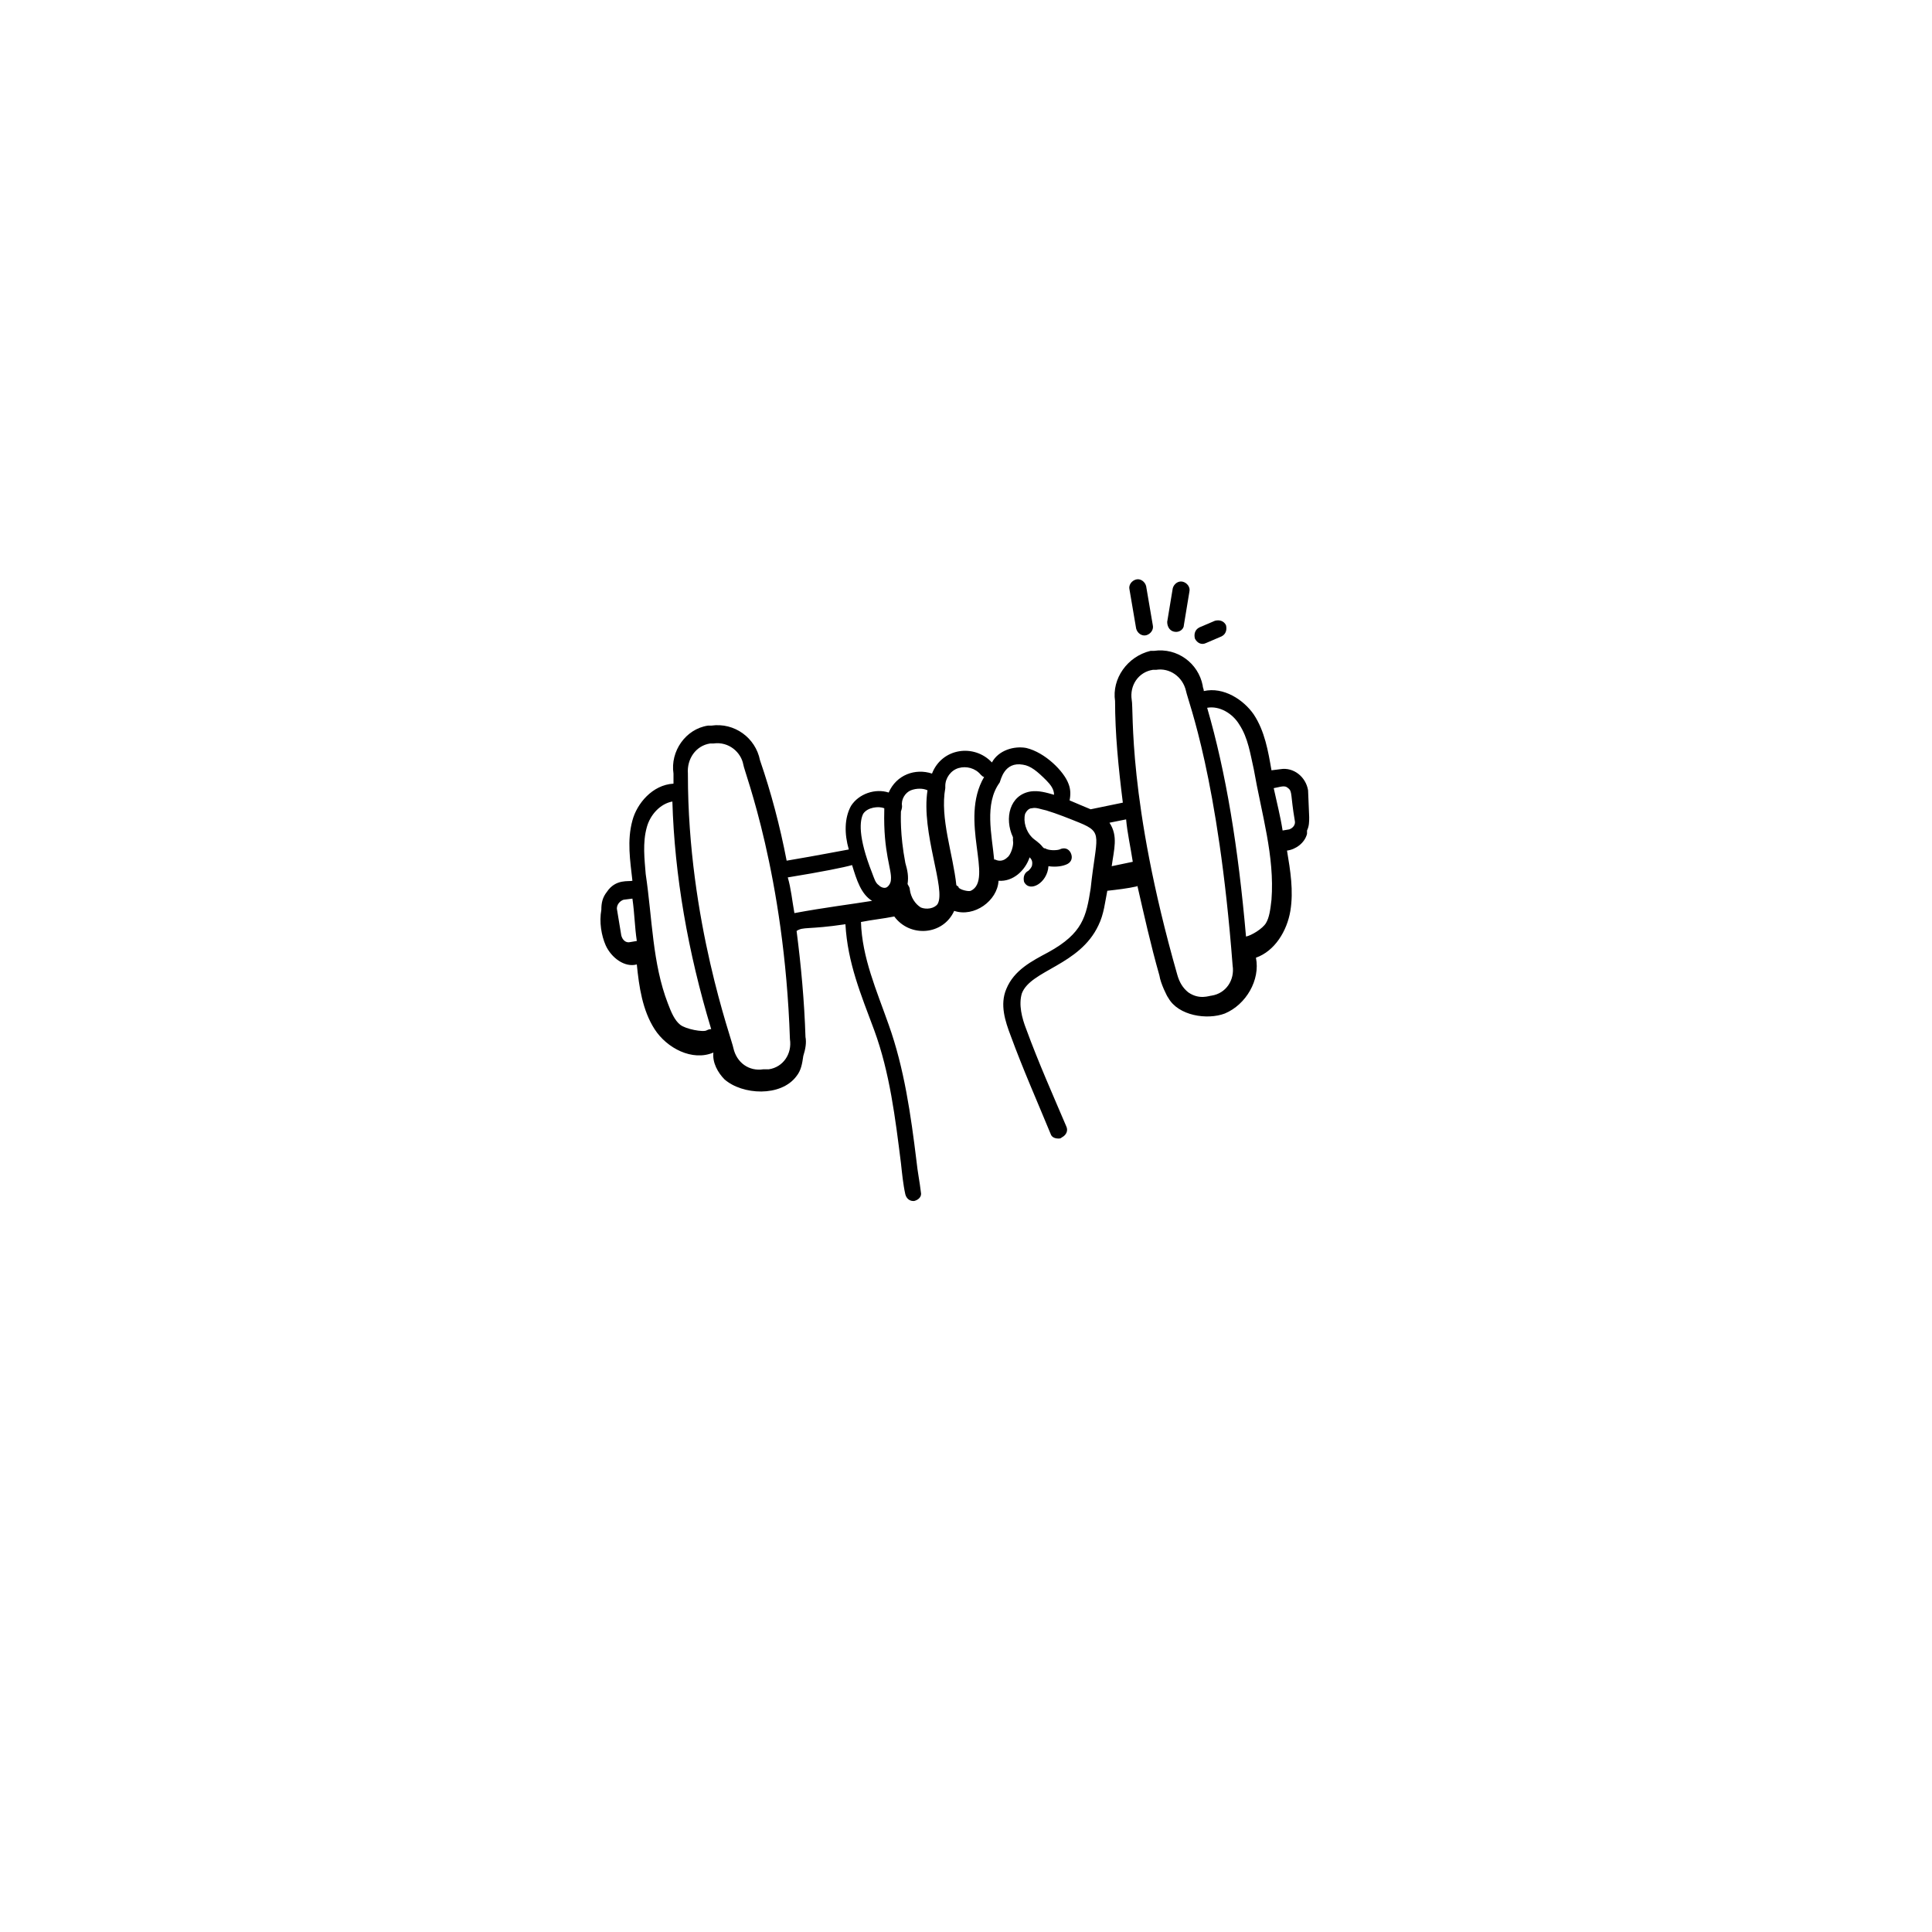
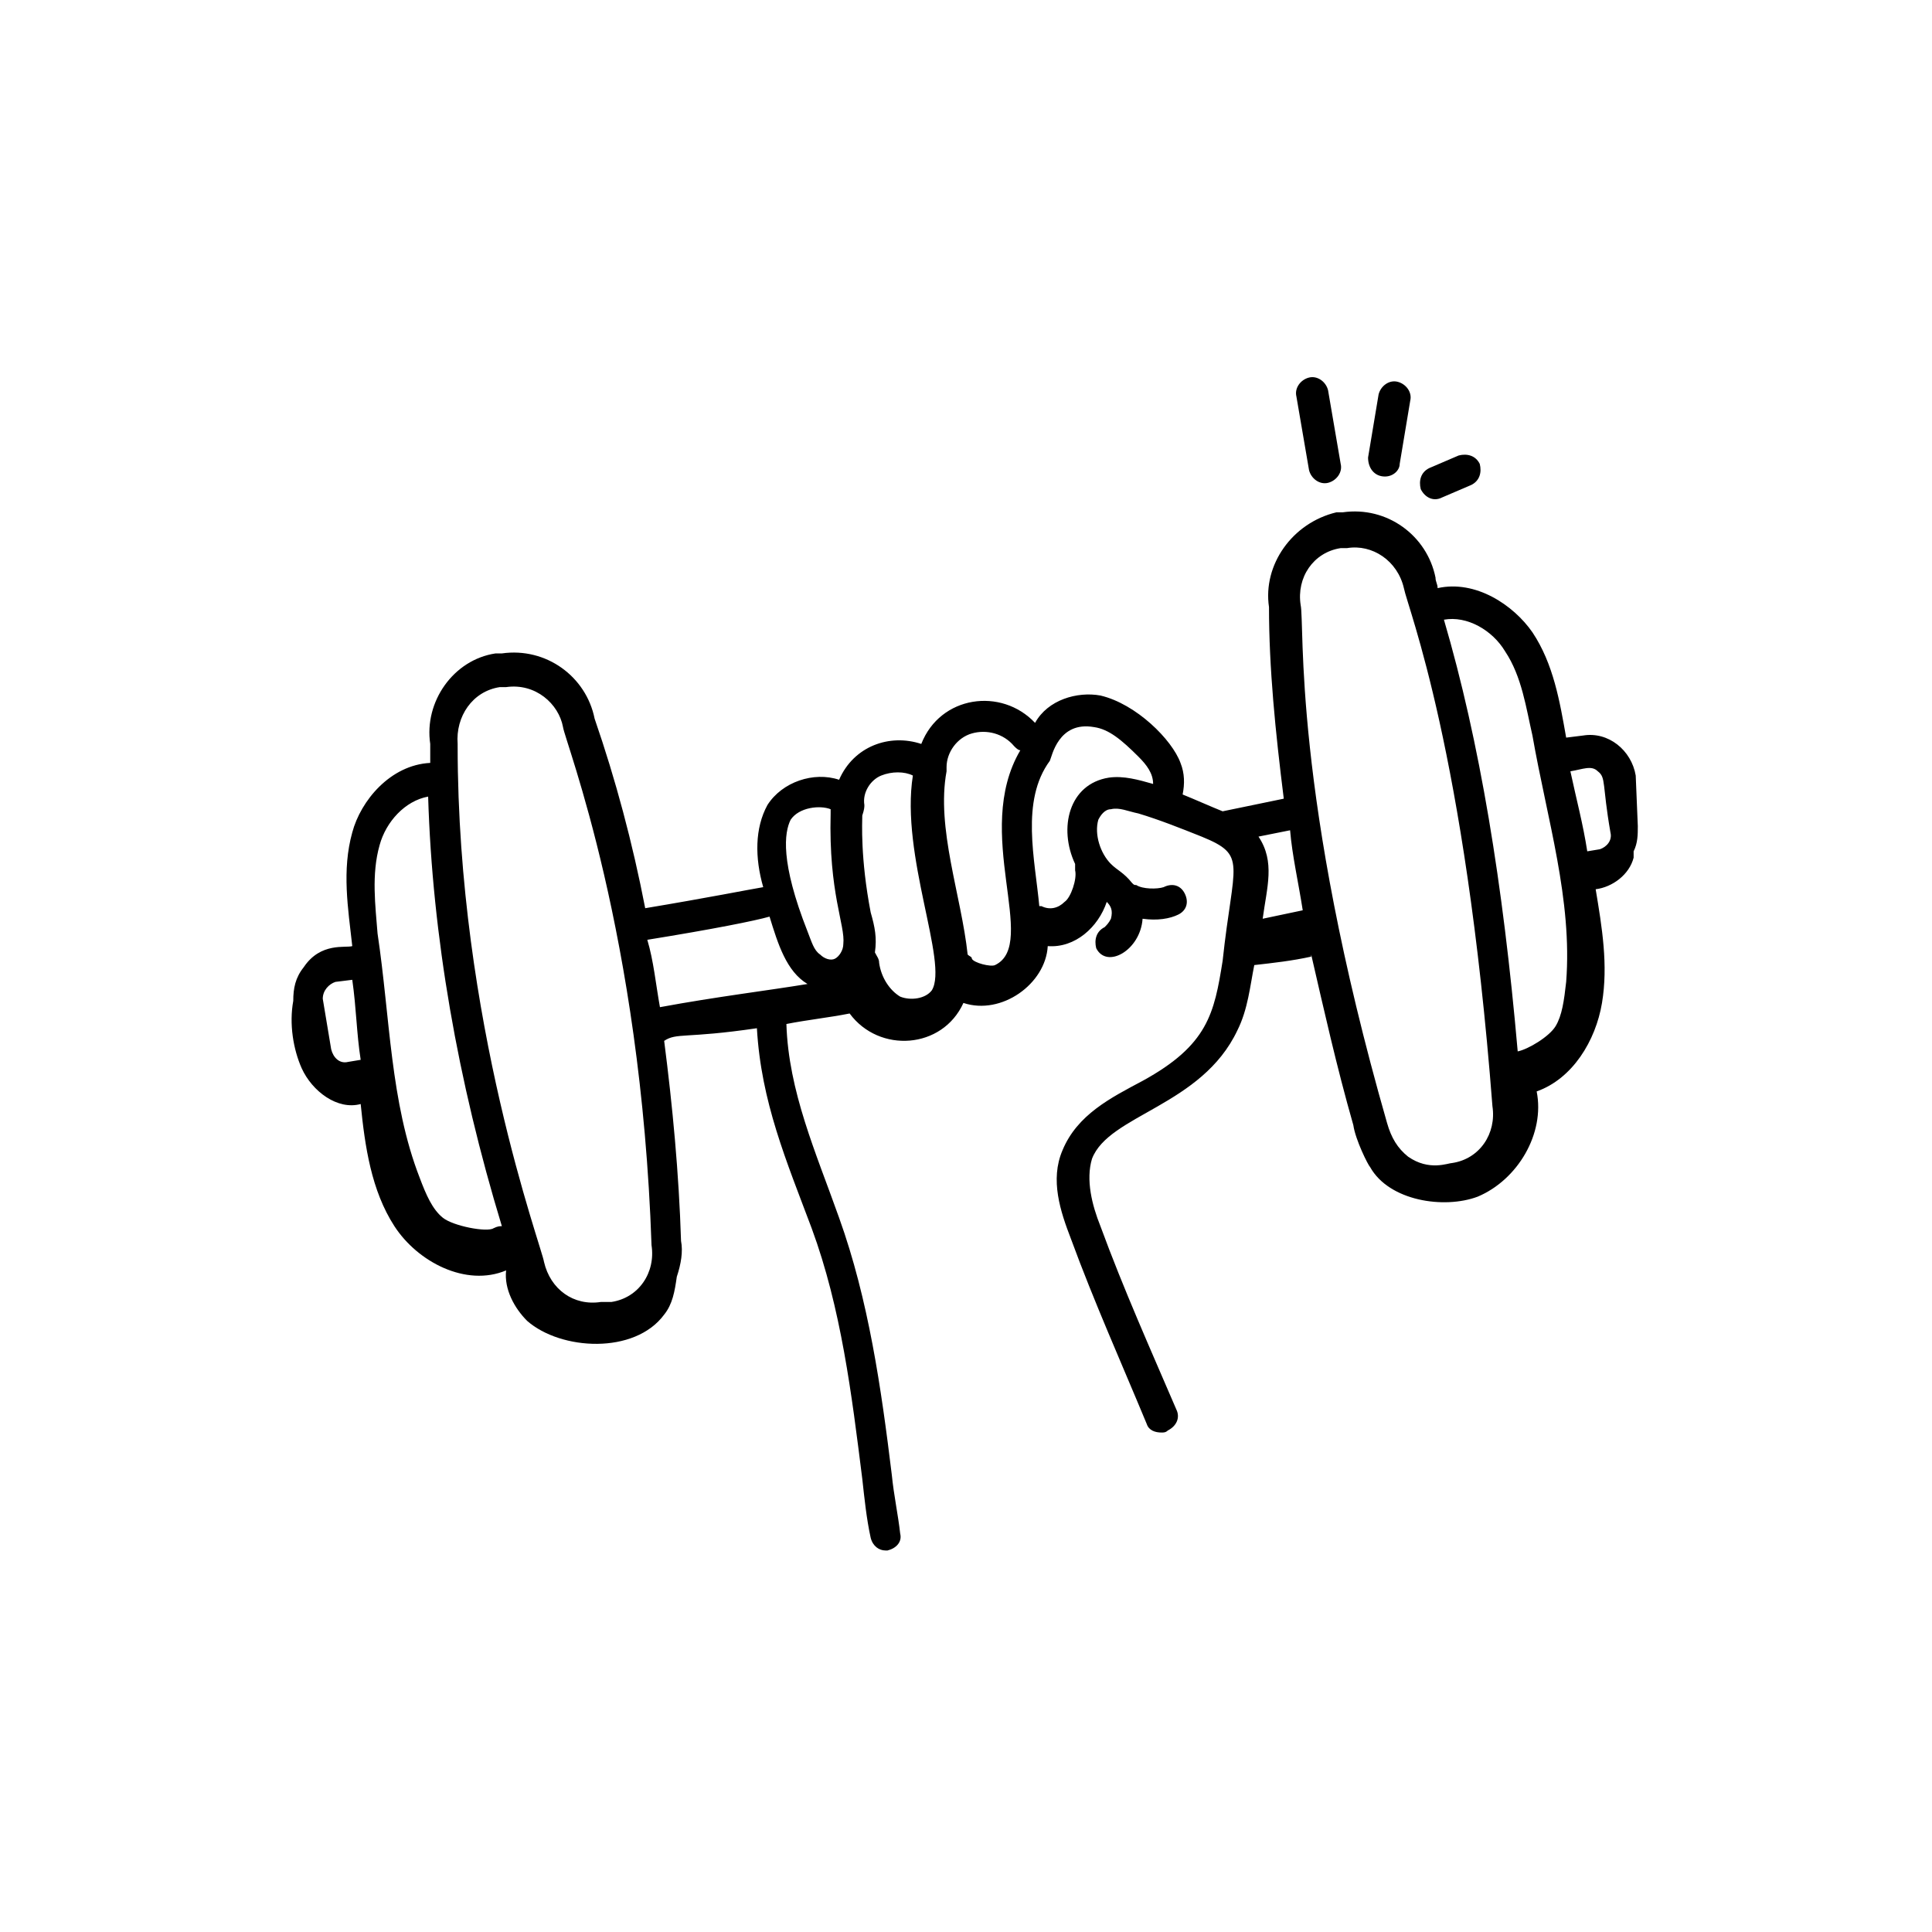
- <svg xmlns="http://www.w3.org/2000/svg" width="125" zoomAndPan="magnify" viewBox="0 0 94.08 101.04" height="125" preserveAspectRatio="xMidYMid meet" version="1.0">
+ <svg xmlns="http://www.w3.org/2000/svg" width="250" zoomAndPan="magnify" viewBox="0 0 187.5 187.5" height="250" preserveAspectRatio="xMidYMid meet" version="1.0">
  <defs>
-     <clipPath id="eb39ab4226">
-       <path d="M 55 30.188 L 57 30.188 L 57 34 L 55 34 Z M 55 30.188 " clip-rule="nonzero" />
+     <clipPath id="5999ba5301">
+       <path d="M 125 36.23 L 131 36.23 L 131 47 L 125 47 Z M 125 36.23 " clip-rule="nonzero" />
    </clipPath>
-     <clipPath id="e998f0c72e">
-       <path d="M 57 30.188 L 59 30.188 L 59 34 L 57 34 Z M 57 30.188 " clip-rule="nonzero" />
-     </clipPath>
-     <clipPath id="0c8046e76d">
-       <path d="M 27.852 34 L 64.988 34 L 64.988 62.867 L 27.852 62.867 Z M 27.852 34 " clip-rule="nonzero" />
+     <clipPath id="652580099c">
+       <path d="M 28.051 49 L 158.949 49 L 158.949 150.676 L 28.051 150.676 Z M 28.051 49 " clip-rule="nonzero" />
    </clipPath>
  </defs>
-   <g clip-path="url(#eb39ab4226)">
-     <path fill="#000000" d="M 56.461 33.223 C 56.691 33.164 56.867 32.93 56.809 32.695 L 56.461 30.656 C 56.402 30.422 56.168 30.246 55.938 30.305 C 55.707 30.363 55.531 30.598 55.59 30.828 L 55.938 32.871 C 55.996 33.105 56.227 33.281 56.461 33.223 Z M 56.461 33.223 " fill-opacity="1" fill-rule="nonzero" />
+   <g clip-path="url(#5999ba5301)">
+     <path fill="#000000" d="M 128.887 46.859 C 129.703 46.652 130.316 45.836 130.113 45.02 L 128.887 37.867 C 128.68 37.051 127.863 36.438 127.043 36.641 C 126.227 36.844 125.613 37.66 125.816 38.48 L 127.043 45.633 C 127.25 46.449 128.066 47.062 128.887 46.859 Z M 128.887 46.859 " fill-opacity="1" fill-rule="nonzero" />
  </g>
-   <g clip-path="url(#e998f0c72e)">
-     <path fill="#000000" d="M 58.027 33.047 C 58.258 33.047 58.434 32.871 58.434 32.695 L 58.723 30.945 C 58.781 30.711 58.605 30.48 58.375 30.422 C 58.141 30.363 57.91 30.539 57.852 30.77 L 57.562 32.523 C 57.562 32.812 57.734 33.047 58.027 33.047 Z M 58.027 33.047 " fill-opacity="1" fill-rule="nonzero" />
-   </g>
-   <path fill="#000000" d="M 59.594 33.629 L 60.406 33.281 C 60.637 33.164 60.695 32.93 60.637 32.695 C 60.52 32.465 60.289 32.406 60.059 32.465 L 59.246 32.812 C 59.012 32.93 58.953 33.164 59.012 33.398 C 59.129 33.629 59.359 33.746 59.594 33.629 Z M 59.594 33.629 " fill-opacity="1" fill-rule="nonzero" />
-   <g clip-path="url(#0c8046e76d)">
-     <path fill="#000000" d="M 28.199 49.445 C 28.492 50.086 29.188 50.613 29.824 50.438 C 29.941 51.605 30.117 52.832 30.754 53.824 C 31.391 54.816 32.727 55.516 33.828 55.047 C 33.77 55.574 34.062 56.098 34.41 56.449 C 35.34 57.266 37.367 57.383 38.18 56.273 C 38.414 55.98 38.473 55.633 38.531 55.223 C 38.645 54.871 38.703 54.523 38.645 54.23 C 38.586 52.363 38.414 50.496 38.18 48.688 C 38.531 48.453 38.762 48.629 40.734 48.336 C 40.852 50.379 41.547 52.012 42.242 53.883 C 43.055 56.098 43.344 58.492 43.637 60.824 C 43.695 61.352 43.75 61.934 43.867 62.461 C 43.926 62.691 44.102 62.809 44.273 62.809 L 44.332 62.809 C 44.562 62.75 44.738 62.578 44.68 62.344 C 44.621 61.816 44.508 61.293 44.449 60.707 C 44.156 58.316 43.809 55.863 42.996 53.59 C 42.359 51.781 41.605 50.086 41.547 48.219 C 42.129 48.102 42.707 48.047 43.289 47.93 C 44.102 49.039 45.84 48.922 46.422 47.637 C 47.465 47.988 48.684 47.113 48.742 46.062 C 49.496 46.121 50.133 45.535 50.367 44.836 C 50.484 44.953 50.539 45.07 50.484 45.301 C 50.426 45.418 50.367 45.477 50.309 45.535 C 50.078 45.652 50.02 45.887 50.078 46.121 C 50.367 46.703 51.297 46.176 51.352 45.301 C 51.758 45.359 52.109 45.301 52.34 45.188 C 52.57 45.07 52.629 44.836 52.516 44.602 C 52.398 44.367 52.164 44.309 51.934 44.426 C 51.758 44.484 51.352 44.484 51.18 44.367 C 51.121 44.367 51.121 44.367 51.062 44.309 C 50.832 44.02 50.656 43.961 50.484 43.785 C 50.191 43.492 50.02 42.969 50.133 42.559 C 50.191 42.441 50.309 42.27 50.484 42.27 C 50.715 42.211 50.945 42.324 51.238 42.383 C 51.816 42.559 52.398 42.793 52.977 43.027 C 54.254 43.551 53.848 43.727 53.559 46.469 C 53.328 47.93 53.152 48.805 51.352 49.797 C 50.484 50.262 49.555 50.73 49.148 51.723 C 48.801 52.539 49.09 53.414 49.379 54.172 C 50.02 55.922 50.773 57.617 51.469 59.309 C 51.527 59.484 51.703 59.543 51.875 59.543 C 51.934 59.543 51.992 59.543 52.051 59.484 C 52.281 59.367 52.398 59.133 52.281 58.898 C 51.586 57.266 50.832 55.574 50.191 53.824 C 49.961 53.238 49.785 52.539 49.961 51.953 C 50.426 50.73 52.977 50.496 53.965 48.395 C 54.254 47.812 54.312 47.168 54.43 46.586 C 54.949 46.527 55.473 46.469 55.996 46.352 C 55.996 46.352 55.996 46.352 55.996 46.293 C 56.344 47.812 56.691 49.387 57.156 51.02 C 57.215 51.43 57.562 52.129 57.621 52.188 C 58.141 53.121 59.652 53.355 60.578 53.004 C 61.684 52.539 62.438 51.254 62.203 50.086 C 63.191 49.738 63.828 48.688 64.004 47.637 C 64.176 46.586 64.004 45.535 63.828 44.484 C 64.293 44.426 64.758 44.078 64.875 43.609 C 64.875 43.551 64.875 43.492 64.875 43.434 C 64.988 43.203 64.988 42.969 64.988 42.734 L 64.93 41.332 C 64.816 40.633 64.176 40.109 63.48 40.227 L 63.016 40.285 C 62.844 39.293 62.668 38.242 62.09 37.367 C 61.566 36.605 60.52 35.906 59.477 36.141 C 59.477 36.023 59.418 35.965 59.418 35.848 C 59.188 34.68 58.086 33.863 56.867 34.039 L 56.691 34.039 C 55.473 34.332 54.66 35.5 54.836 36.664 C 54.836 38.359 55.008 40.109 55.242 41.977 L 53.559 42.324 C 53.27 42.211 52.746 41.977 52.457 41.859 C 52.516 41.566 52.516 41.277 52.398 40.984 C 52.164 40.344 51.18 39.352 50.191 39.117 C 49.555 39 48.742 39.234 48.395 39.875 C 47.465 38.883 45.781 39.117 45.262 40.457 C 44.391 40.168 43.402 40.516 42.996 41.449 C 42.301 41.219 41.43 41.508 41.023 42.152 C 40.676 42.793 40.676 43.609 40.91 44.426 C 40.559 44.484 39.398 44.719 37.66 45.012 C 37.312 43.203 36.848 41.449 36.266 39.758 C 36.035 38.59 34.934 37.773 33.715 37.949 L 33.539 37.949 C 32.379 38.125 31.566 39.293 31.742 40.457 L 31.742 40.984 C 30.637 41.043 29.824 42.035 29.594 42.91 C 29.305 43.961 29.477 45.012 29.594 46.062 C 29.418 46.121 28.723 45.945 28.258 46.645 C 28.027 46.938 27.969 47.227 27.969 47.578 C 27.852 48.219 27.969 48.922 28.199 49.445 Z M 63.887 41.219 C 64.117 41.391 64.004 41.566 64.234 42.91 C 64.293 43.145 64.117 43.316 63.945 43.375 L 63.598 43.434 C 63.48 42.676 63.309 42.035 63.133 41.219 C 63.48 41.16 63.711 41.043 63.887 41.219 Z M 61.332 37.891 C 61.797 38.59 61.914 39.465 62.09 40.227 C 62.496 42.559 63.191 44.777 63.016 47.055 C 62.957 47.578 62.902 47.988 62.727 48.277 C 62.551 48.57 61.973 48.922 61.684 48.98 C 61.277 44.309 60.637 40.398 59.652 37.016 C 60.289 36.898 60.984 37.309 61.332 37.891 Z M 56.809 35.031 L 56.98 35.031 C 57.68 34.914 58.375 35.383 58.547 36.141 C 58.664 36.723 60.23 40.633 60.984 50.496 C 61.102 51.254 60.637 51.953 59.883 52.07 C 59.766 52.07 59.246 52.305 58.664 51.898 C 58.375 51.664 58.199 51.371 58.086 50.965 C 55.473 41.801 55.82 37.133 55.707 36.605 C 55.59 35.848 56.055 35.148 56.809 35.031 Z M 55.762 45.07 L 54.66 45.301 C 54.777 44.426 55.008 43.727 54.543 43.027 L 55.414 42.852 C 55.473 43.551 55.648 44.309 55.762 45.07 Z M 50.02 39.992 C 50.426 40.051 50.773 40.344 51.238 40.809 C 51.469 41.043 51.645 41.277 51.645 41.566 C 51.238 41.449 50.832 41.332 50.426 41.391 C 49.324 41.566 49.031 42.793 49.496 43.785 L 49.496 43.961 C 49.555 44.195 49.379 44.719 49.207 44.836 C 49.031 45.012 48.801 45.07 48.566 44.953 L 48.512 44.953 C 48.395 43.668 47.988 42.035 48.801 40.926 C 48.859 40.809 49.031 39.816 50.02 39.992 Z M 46.652 40.168 C 47.059 40.051 47.523 40.168 47.812 40.516 C 47.871 40.574 47.93 40.633 47.988 40.633 C 46.652 42.91 48.512 46.004 47.293 46.586 C 47.176 46.645 46.711 46.527 46.652 46.41 C 46.652 46.352 46.594 46.352 46.535 46.293 C 46.363 44.66 45.668 42.793 45.957 41.219 C 45.957 41.16 45.957 41.102 45.957 41.102 C 45.957 40.691 46.246 40.285 46.652 40.168 Z M 43.695 42.152 C 43.637 41.801 43.867 41.449 44.156 41.332 C 44.449 41.219 44.797 41.219 45.027 41.332 C 44.68 43.551 46.016 46.527 45.551 47.285 C 45.375 47.52 44.969 47.578 44.68 47.461 C 44.391 47.285 44.156 46.938 44.102 46.527 C 44.102 46.41 44.043 46.352 43.984 46.234 C 44.043 45.828 43.984 45.535 43.867 45.129 C 43.578 43.609 43.637 42.617 43.637 42.441 C 43.695 42.27 43.695 42.211 43.695 42.152 Z M 41.664 42.559 C 41.895 42.211 42.477 42.152 42.766 42.27 L 42.766 42.383 C 42.707 44.602 43.172 45.477 43.113 46.004 C 43.113 46.176 42.996 46.352 42.883 46.41 C 42.766 46.469 42.59 46.41 42.477 46.293 C 42.301 46.176 42.242 45.945 42.129 45.652 C 41.371 43.727 41.488 42.91 41.664 42.559 Z M 41.082 45.242 C 41.316 46.004 41.547 46.762 42.129 47.113 C 41.082 47.285 39.633 47.461 38.066 47.754 C 37.949 47.113 37.891 46.469 37.719 45.887 C 39.516 45.594 40.676 45.359 41.082 45.242 Z M 33.656 38.883 L 33.828 38.883 C 34.641 38.766 35.281 39.352 35.395 39.992 C 35.453 40.398 37.543 45.711 37.832 54.348 C 37.949 55.105 37.484 55.809 36.73 55.922 L 36.441 55.922 C 35.688 56.039 35.047 55.574 34.875 54.816 C 34.816 54.406 32.496 48.16 32.496 40.516 L 32.496 40.457 C 32.438 39.699 32.902 39 33.656 38.883 Z M 30.348 43.258 C 30.523 42.617 31.043 42.035 31.684 41.918 C 31.797 45.77 32.496 49.797 33.715 53.824 C 33.656 53.824 33.598 53.824 33.48 53.883 C 33.309 53.996 32.379 53.824 32.09 53.59 C 31.797 53.355 31.625 52.945 31.449 52.48 C 30.637 50.379 30.637 48.047 30.289 45.711 C 30.23 44.953 30.117 44.078 30.348 43.258 Z M 29.129 47.055 L 29.594 46.996 C 29.711 47.812 29.711 48.453 29.824 49.211 L 29.477 49.27 C 29.246 49.328 29.07 49.152 29.012 48.922 L 28.781 47.52 C 28.781 47.285 28.957 47.113 29.129 47.055 Z M 29.129 47.055 " fill-opacity="1" fill-rule="nonzero" />
+   <path fill="#000000" d="M 134.406 46.246 C 135.227 46.246 135.84 45.633 135.84 45.02 L 136.863 38.887 C 137.066 38.07 136.453 37.254 135.633 37.051 C 134.816 36.844 134 37.457 133.793 38.273 L 132.77 44.406 C 132.77 45.43 133.383 46.246 134.406 46.246 Z M 134.406 46.246 " fill-opacity="1" fill-rule="nonzero" />
+   <path fill="#000000" d="M 139.93 48.289 L 142.793 47.062 C 143.609 46.652 143.816 45.836 143.609 45.02 C 143.203 44.203 142.383 43.996 141.566 44.203 L 138.703 45.43 C 137.883 45.836 137.68 46.652 137.883 47.473 C 138.293 48.289 139.113 48.699 139.93 48.289 Z M 139.93 48.289 " fill-opacity="1" fill-rule="nonzero" />
+   <g clip-path="url(#652580099c)">
+     <path fill="#000000" d="M 29.277 103.672 C 30.301 105.922 32.754 107.758 35.004 107.145 C 35.414 111.234 36.027 115.527 38.277 119 C 40.527 122.473 45.23 124.926 49.117 123.293 C 48.914 125.129 49.934 126.969 51.164 128.195 C 54.434 131.059 61.594 131.465 64.457 127.582 C 65.273 126.562 65.48 125.336 65.684 123.906 C 66.094 122.68 66.297 121.453 66.094 120.43 C 65.891 113.891 65.273 107.352 64.457 101.016 C 65.684 100.199 66.504 100.812 73.457 99.789 C 73.867 106.941 76.32 112.664 78.773 119.203 C 81.637 126.969 82.66 135.348 83.684 143.523 C 83.887 145.363 84.094 147.406 84.5 149.246 C 84.707 150.062 85.32 150.473 85.934 150.473 L 86.137 150.473 C 86.957 150.27 87.57 149.656 87.363 148.836 C 87.16 146.996 86.75 145.16 86.547 143.113 C 85.523 134.734 84.297 126.152 81.434 118.184 C 79.184 111.848 76.523 105.922 76.32 99.379 C 78.367 98.973 80.41 98.766 82.457 98.359 C 85.32 102.242 91.457 101.832 93.5 97.336 C 97.184 98.562 101.477 95.496 101.684 91.82 C 104.34 92.023 106.59 89.98 107.41 87.527 C 107.816 87.938 108.023 88.344 107.816 89.164 C 107.613 89.57 107.41 89.773 107.203 89.98 C 106.387 90.387 106.184 91.207 106.387 92.023 C 107.41 94.066 110.68 92.227 110.887 89.164 C 112.316 89.367 113.543 89.164 114.363 88.754 C 115.18 88.344 115.387 87.527 114.977 86.711 C 114.566 85.891 113.75 85.688 112.93 86.098 C 112.316 86.301 110.887 86.301 110.273 85.891 C 110.066 85.891 110.066 85.891 109.863 85.688 C 109.047 84.668 108.43 84.461 107.816 83.848 C 106.797 82.828 106.184 80.988 106.59 79.559 C 106.797 79.148 107.203 78.535 107.816 78.535 C 108.637 78.332 109.453 78.738 110.477 78.945 C 112.523 79.559 114.566 80.375 116.613 81.191 C 121.113 83.031 119.68 83.645 118.656 93.25 C 117.84 98.359 117.227 101.426 110.887 104.898 C 107.816 106.535 104.547 108.168 103.113 111.641 C 101.887 114.504 102.91 117.57 103.934 120.227 C 106.184 126.355 108.84 132.285 111.297 138.211 C 111.5 138.824 112.113 139.027 112.727 139.027 C 112.93 139.027 113.137 139.027 113.34 138.824 C 114.16 138.414 114.566 137.598 114.16 136.781 C 111.703 131.059 109.047 125.129 106.797 119 C 105.977 116.957 105.363 114.504 105.977 112.461 C 107.613 108.168 116.613 107.352 120.09 99.992 C 121.113 97.949 121.316 95.703 121.727 93.66 C 123.566 93.453 125.406 93.25 127.25 92.84 C 127.25 92.84 127.25 92.84 127.25 92.637 C 128.477 97.949 129.703 103.469 131.34 109.191 C 131.543 110.621 132.77 113.074 132.977 113.277 C 134.816 116.547 140.133 117.363 143.406 116.137 C 147.293 114.504 149.953 110.008 149.133 105.922 C 152.609 104.695 154.859 101.016 155.473 97.336 C 156.086 93.66 155.473 89.98 154.859 86.301 C 156.496 86.098 158.133 84.871 158.543 83.234 C 158.543 83.031 158.543 82.828 158.543 82.621 C 158.949 81.805 158.949 80.988 158.949 80.172 L 158.746 75.266 C 158.336 72.812 156.086 70.973 153.633 71.383 L 151.996 71.586 C 151.383 68.113 150.77 64.434 148.723 61.367 C 146.883 58.711 143.203 56.258 139.52 57.078 C 139.52 56.668 139.316 56.465 139.316 56.055 C 138.496 51.969 134.613 49.105 130.316 49.719 L 129.703 49.719 C 125.406 50.742 122.543 54.828 123.156 58.918 C 123.156 64.844 123.773 70.973 124.59 77.512 L 118.656 78.738 C 117.637 78.332 115.793 77.512 114.773 77.105 C 114.977 76.082 114.977 75.062 114.566 74.039 C 113.75 71.793 110.273 68.316 106.797 67.5 C 104.547 67.09 101.684 67.91 100.453 70.156 C 97.184 66.684 91.25 67.5 89.41 72.199 C 86.344 71.18 82.863 72.402 81.434 75.676 C 78.98 74.855 75.91 75.879 74.48 78.125 C 73.25 80.375 73.25 83.234 74.07 86.098 C 72.844 86.301 68.754 87.117 62.617 88.141 C 61.391 81.805 59.754 75.676 57.707 69.746 C 56.891 65.66 53.004 62.801 48.707 63.414 L 48.094 63.414 C 44.004 64.023 41.141 68.113 41.754 72.199 L 41.754 74.039 C 37.867 74.242 35.004 77.719 34.188 80.785 C 33.164 84.461 33.777 88.141 34.188 91.82 C 33.574 92.023 31.117 91.41 29.48 93.863 C 28.664 94.883 28.461 95.906 28.461 97.133 C 28.051 99.379 28.461 101.832 29.277 103.672 Z M 155.066 74.855 C 155.883 75.469 155.473 76.082 156.293 80.785 C 156.496 81.602 155.883 82.215 155.27 82.418 L 154.043 82.621 C 153.633 79.965 153.02 77.719 152.406 74.855 C 153.633 74.652 154.453 74.242 155.066 74.855 Z M 146.066 63.207 C 147.703 65.66 148.109 68.727 148.723 71.383 C 150.156 79.559 152.609 87.324 151.996 95.293 C 151.793 97.133 151.59 98.562 150.973 99.586 C 150.359 100.605 148.316 101.832 147.293 102.039 C 145.859 85.688 143.609 71.996 140.133 60.141 C 142.383 59.734 144.84 61.164 146.066 63.207 Z M 130.113 53.195 L 130.727 53.195 C 133.18 52.785 135.633 54.422 136.246 57.078 C 136.656 59.121 142.18 72.812 144.84 107.352 C 145.246 110.008 143.609 112.461 140.953 112.867 C 140.543 112.867 138.703 113.688 136.656 112.254 C 135.633 111.438 135.02 110.418 134.613 108.984 C 125.406 76.898 126.637 60.551 126.227 58.711 C 125.816 56.055 127.453 53.602 130.113 53.195 Z M 126.43 88.344 L 122.543 89.164 C 122.953 86.098 123.773 83.645 122.137 81.191 L 125.203 80.578 C 125.406 83.031 126.02 85.688 126.43 88.344 Z M 106.184 70.566 C 107.613 70.77 108.84 71.793 110.477 73.426 C 111.297 74.242 111.91 75.062 111.91 76.082 C 110.477 75.676 109.047 75.266 107.613 75.469 C 103.727 76.082 102.703 80.375 104.34 83.848 L 104.34 84.461 C 104.547 85.277 103.934 87.117 103.316 87.527 C 102.703 88.141 101.887 88.344 101.07 87.938 L 100.863 87.938 C 100.453 83.441 99.023 77.719 101.887 73.836 C 102.09 73.426 102.703 69.953 106.184 70.566 Z M 94.32 71.18 C 95.75 70.77 97.387 71.18 98.41 72.402 C 98.613 72.609 98.82 72.812 99.023 72.812 C 94.32 80.785 100.863 91.613 96.57 93.66 C 96.16 93.863 94.523 93.453 94.32 93.047 C 94.32 92.84 94.113 92.84 93.91 92.637 C 93.297 86.914 90.84 80.375 91.863 74.855 C 91.863 74.652 91.863 74.449 91.863 74.449 C 91.863 73.016 92.887 71.586 94.32 71.18 Z M 83.887 78.125 C 83.684 76.898 84.5 75.676 85.523 75.266 C 86.547 74.855 87.773 74.855 88.594 75.266 C 87.363 83.031 92.07 93.453 90.434 96.109 C 89.82 96.93 88.387 97.133 87.363 96.723 C 86.344 96.109 85.523 94.883 85.32 93.453 C 85.32 93.047 85.113 92.84 84.91 92.434 C 85.113 91 84.91 89.98 84.5 88.551 C 83.48 83.234 83.684 79.762 83.684 79.148 C 83.887 78.535 83.887 78.332 83.887 78.125 Z M 76.73 79.559 C 77.547 78.332 79.594 78.125 80.613 78.535 L 80.613 78.945 C 80.41 86.711 82.047 89.773 81.844 91.613 C 81.844 92.227 81.434 92.84 81.023 93.047 C 80.613 93.25 80 93.047 79.594 92.637 C 78.98 92.227 78.773 91.41 78.367 90.387 C 75.707 83.645 76.117 80.785 76.73 79.559 Z M 74.684 88.957 C 75.5 91.613 76.32 94.27 78.367 95.496 C 74.684 96.109 69.57 96.723 64.047 97.746 C 63.641 95.496 63.434 93.25 62.82 91.207 C 69.16 90.184 73.25 89.367 74.684 88.957 Z M 48.504 66.684 L 49.117 66.684 C 51.98 66.273 54.23 68.316 54.641 70.566 C 54.844 71.996 62.207 90.594 63.23 120.84 C 63.641 123.496 62.004 125.949 59.344 126.355 L 58.32 126.355 C 55.664 126.766 53.414 125.129 52.797 122.473 C 52.594 121.043 44.414 99.176 44.414 72.402 L 44.414 72.199 C 44.207 69.543 45.844 67.09 48.504 66.684 Z M 36.844 82.008 C 37.457 79.762 39.301 77.719 41.551 77.309 C 41.957 90.797 44.414 104.898 48.707 119 C 48.504 119 48.301 119 47.891 119.203 C 47.277 119.613 44.004 119 42.98 118.184 C 41.957 117.363 41.344 115.934 40.73 114.301 C 37.867 106.941 37.867 98.766 36.641 90.594 C 36.438 87.938 36.027 84.871 36.844 82.008 Z M 32.551 95.293 L 34.188 95.09 C 34.594 97.949 34.594 100.199 35.004 102.855 L 33.777 103.059 C 32.961 103.262 32.344 102.648 32.141 101.832 L 31.324 96.93 C 31.324 96.109 31.938 95.496 32.551 95.293 Z M 32.551 95.293 " fill-opacity="1" fill-rule="nonzero" />
  </g>
</svg>
